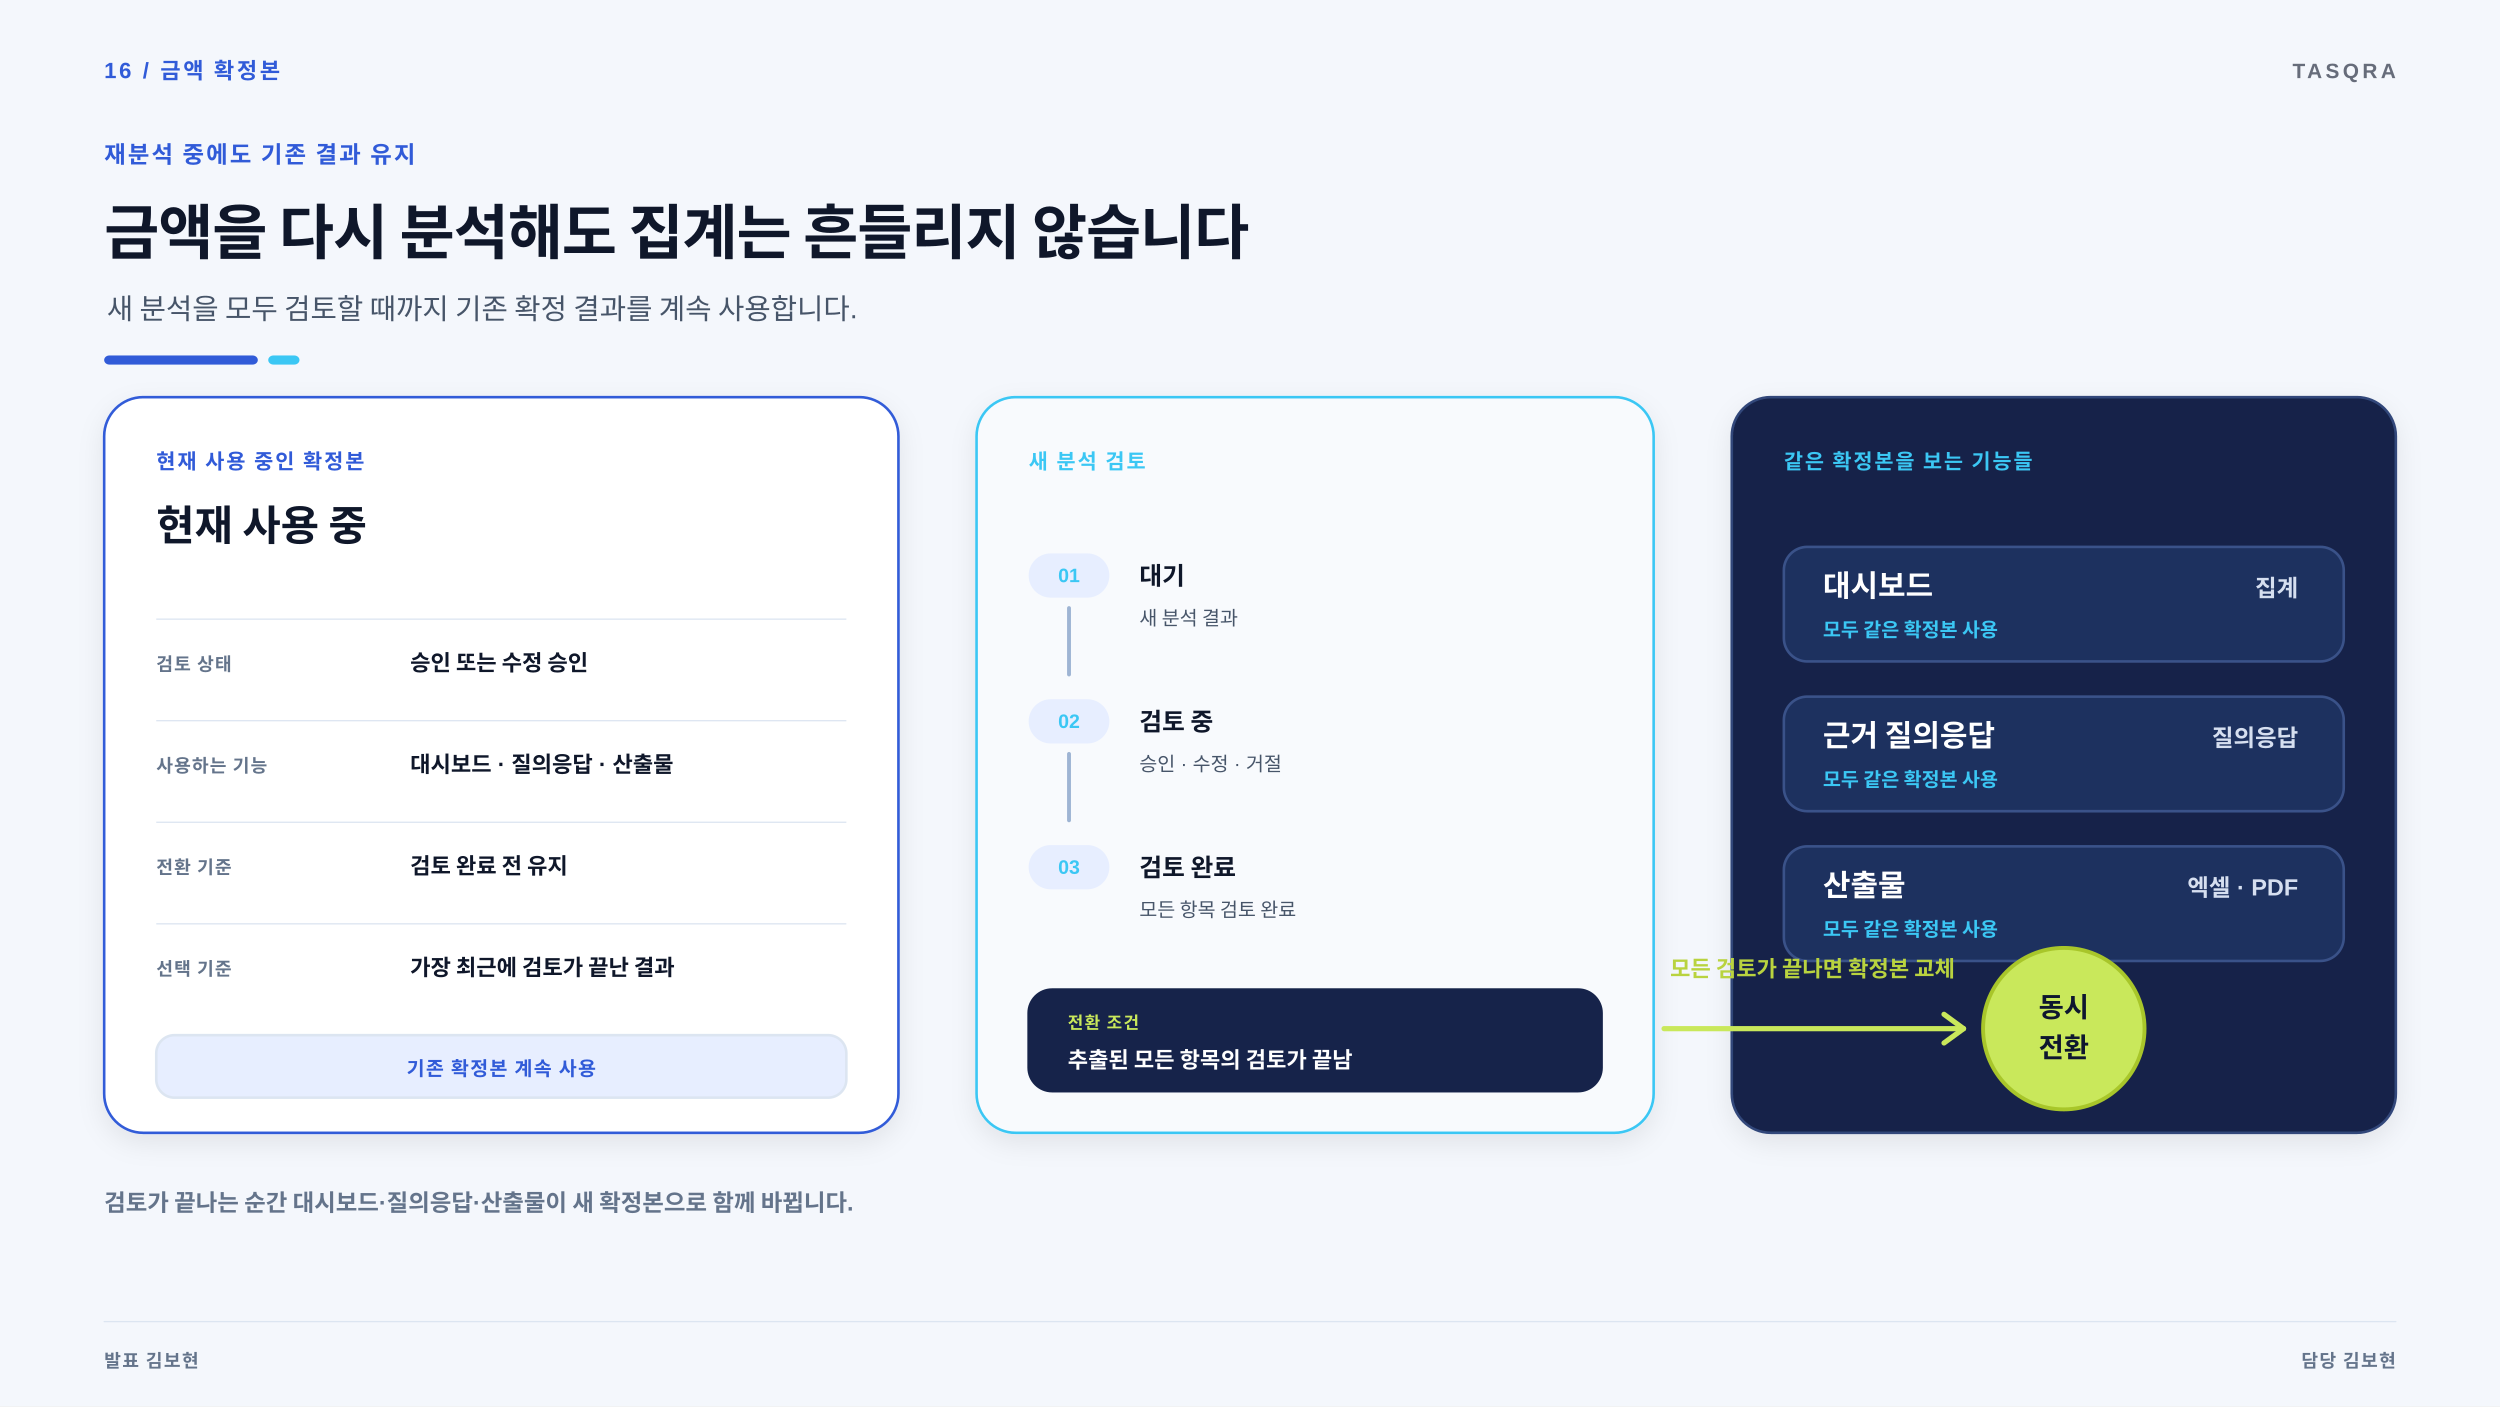
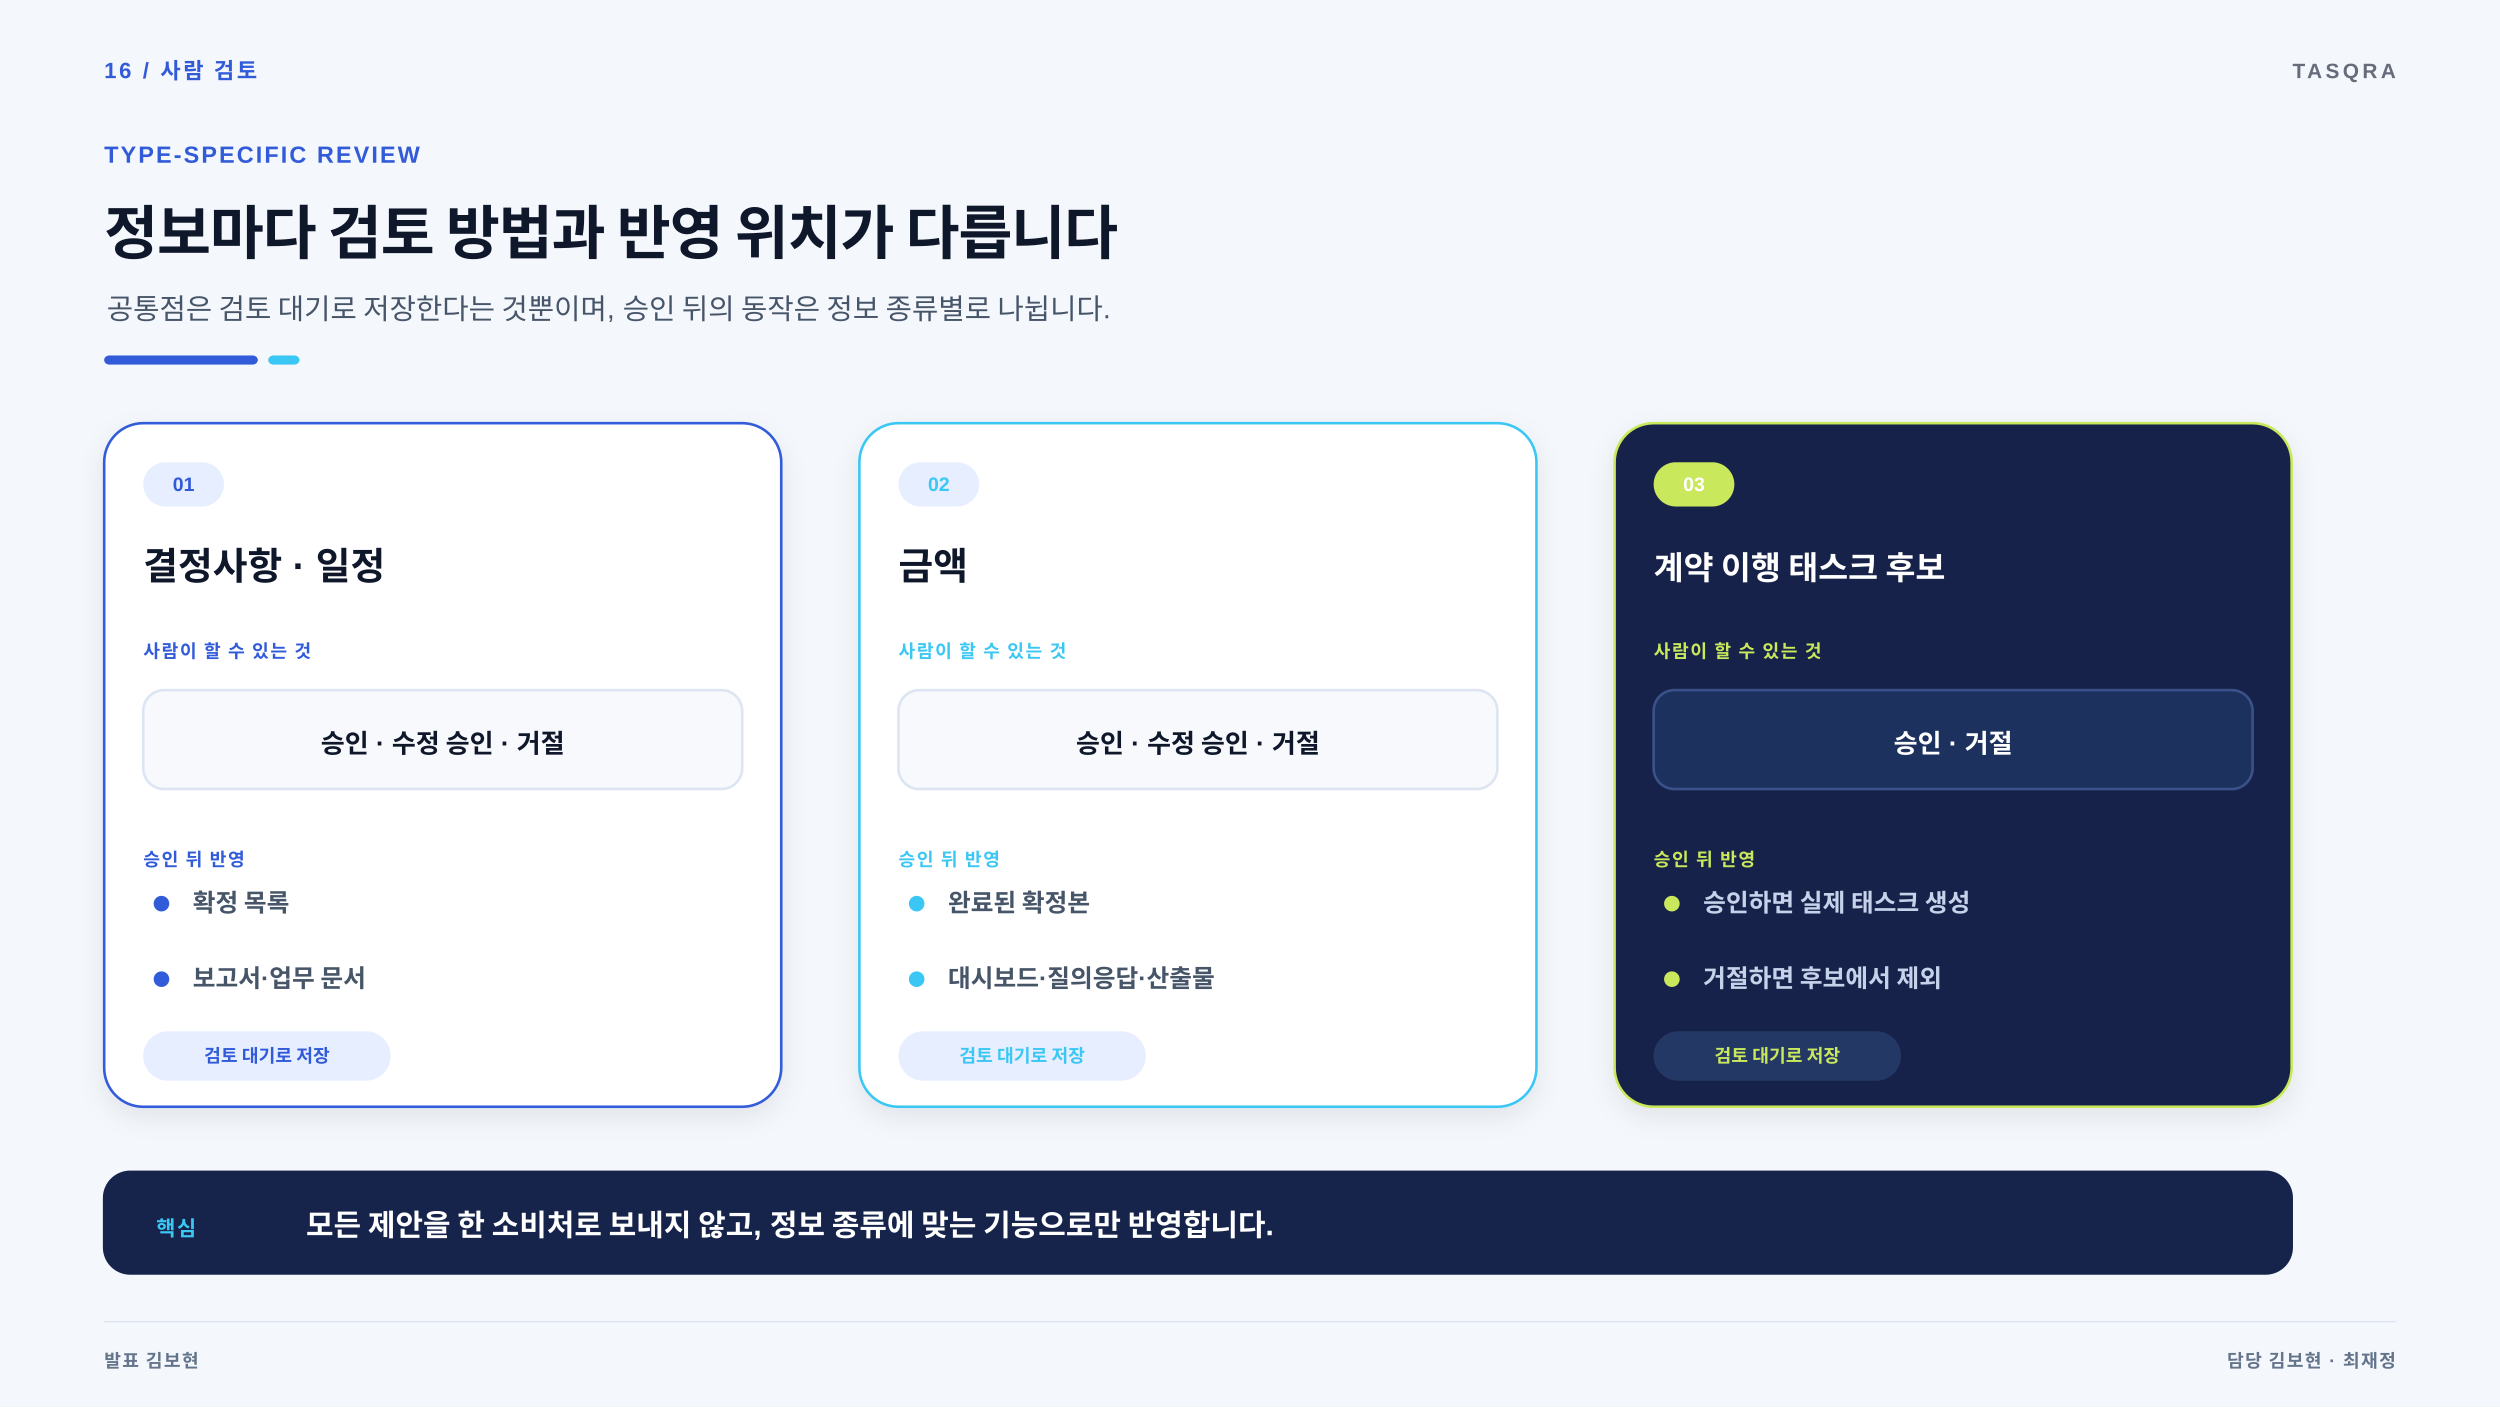
<svg xmlns="http://www.w3.org/2000/svg" width="1920" height="1080" viewBox="0 0 1920 1080">
  <defs>
    <style>@font-face{font-family:NotoKR;src:url("../../포트폴리오/NotoSansKR.ttf") format("truetype");} text{font-family:NotoKR,Arial,sans-serif;}</style>
    <filter id="shadow" x="-20%" y="-20%" width="140%" height="140%">
      <feDropShadow dx="0" dy="12" stdDeviation="16" flood-color="#0E162F" flood-opacity="0.11" />
    </filter>
    <filter id="softShadow" x="-20%" y="-20%" width="140%" height="140%">
      <feDropShadow dx="0" dy="7" stdDeviation="10" flood-color="#0E162F" flood-opacity="0.08" />
    </filter>
  </defs>
  <rect x="0" y="0" width="1920" height="1080" rx="0" fill="#F4F7FC" stroke="none" stroke-width="0" opacity="1" />
-   <text x="80" y="60" font-family="NotoKR, Arial, sans-serif" font-size="17" font-weight="800" font-style="normal" fill="#315BD8" text-anchor="start" letter-spacing="2" opacity="1">16  /  금액 확정본</text>
+   <text x="80" y="60" font-family="NotoKR, Arial, sans-serif" font-size="17" font-weight="800" font-style="normal" fill="#315BD8" text-anchor="start" letter-spacing="2" opacity="1">16  /  사람 검토</text>
  <text x="1840" y="60" font-family="NotoKR, Arial, sans-serif" font-size="16" font-weight="800" font-style="normal" fill="#0F172A" text-anchor="end" letter-spacing="2.6" opacity="0.62">TASQRA</text>
  <line x1="80" y1="1015" x2="1840" y2="1015" stroke="#DCE5F1" stroke-width="1" stroke-linecap="round" opacity="1" />
  <text x="80" y="1050" font-family="NotoKR, Arial, sans-serif" font-size="14" font-weight="700" font-style="normal" fill="#64748B" text-anchor="start" letter-spacing="1" opacity="1">발표  김보현</text>
-   <text x="1840" y="1050" font-family="NotoKR, Arial, sans-serif" font-size="14" font-weight="700" font-style="normal" fill="#64748B" text-anchor="end" letter-spacing="1" opacity="1">담당  김보현</text>
-   <text x="80" y="125" font-family="NotoKR, Arial, sans-serif" font-size="18" font-weight="800" font-style="normal" fill="#315BD8" text-anchor="start" letter-spacing="1.6" opacity="1">재분석 중에도 기존 결과 유지</text>
-   <text x="80" y="195" font-family="NotoKR, Arial, sans-serif" font-size="46" font-weight="800" font-style="normal" fill="#0F172A" text-anchor="start" letter-spacing="-0.8" opacity="1">금액을 다시 분석해도 집계는 흔들리지 않습니다</text>
-   <text x="82" y="245" font-family="NotoKR, Arial, sans-serif" font-size="22" font-weight="500" font-style="normal" fill="#475569" text-anchor="start" letter-spacing="0" opacity="1">새 분석을 모두 검토할 때까지 기존 확정 결과를 계속 사용합니다.</text>
+   <text x="1840" y="1050" font-family="NotoKR, Arial, sans-serif" font-size="14" font-weight="700" font-style="normal" fill="#64748B" text-anchor="end" letter-spacing="1" opacity="1">담당  김보현 · 최재정</text>
+   <text x="80" y="125" font-family="NotoKR, Arial, sans-serif" font-size="18" font-weight="800" font-style="normal" fill="#315BD8" text-anchor="start" letter-spacing="1.6" opacity="1">TYPE-SPECIFIC REVIEW</text>
+   <text x="80" y="195" font-family="NotoKR, Arial, sans-serif" font-size="45" font-weight="800" font-style="normal" fill="#0F172A" text-anchor="start" letter-spacing="-0.8" opacity="1">정보마다 검토 방법과 반영 위치가 다릅니다</text>
+   <text x="82" y="245" font-family="NotoKR, Arial, sans-serif" font-size="22" font-weight="500" font-style="normal" fill="#475569" text-anchor="start" letter-spacing="0" opacity="1">공통점은 검토 대기로 저장한다는 것뿐이며, 승인 뒤의 동작은 정보 종류별로 나뉩니다.</text>
  <rect x="80" y="273" width="118" height="7" rx="4" fill="#315BD8" stroke="none" stroke-width="0" opacity="1" />
  <rect x="206" y="273" width="24" height="7" rx="4" fill="#3BC7F4" stroke="none" stroke-width="0" opacity="1" />
-   <rect x="80" y="305" width="610" height="565" rx="30" fill="#FFFFFF" stroke="#315BD8" stroke-width="2" opacity="1" filter="url(#softShadow)" />
-   <text x="120" y="360" font-family="NotoKR, Arial, sans-serif" font-size="16" font-weight="800" font-style="normal" fill="#315BD8" text-anchor="start" letter-spacing="1.5" opacity="1">현재 사용 중인 확정본</text>
-   <text x="120" y="415" font-family="NotoKR, Arial, sans-serif" font-size="32" font-weight="800" font-style="normal" fill="#0F172A" text-anchor="start" letter-spacing="0" opacity="1">현재 사용 중</text>
-   <rect x="120" y="475" width="530" height="1" rx="0" fill="#DCE5F1" stroke="none" stroke-width="0" opacity="1" />
-   <text x="120" y="515" font-family="NotoKR, Arial, sans-serif" font-size="14" font-weight="800" font-style="normal" fill="#64748B" text-anchor="start" letter-spacing="0.8" opacity="1">검토 상태</text>
-   <text x="315" y="515" font-family="NotoKR, Arial, sans-serif" font-size="17" font-weight="700" font-style="normal" fill="#0F172A" text-anchor="start" letter-spacing="0" opacity="1">승인 또는 수정 승인</text>
-   <rect x="120" y="553" width="530" height="1" rx="0" fill="#DCE5F1" stroke="none" stroke-width="0" opacity="1" />
-   <text x="120" y="593" font-family="NotoKR, Arial, sans-serif" font-size="14" font-weight="800" font-style="normal" fill="#64748B" text-anchor="start" letter-spacing="0.8" opacity="1">사용하는 기능</text>
-   <text x="315" y="593" font-family="NotoKR, Arial, sans-serif" font-size="17" font-weight="700" font-style="normal" fill="#0F172A" text-anchor="start" letter-spacing="0" opacity="1">대시보드 · 질의응답 · 산출물</text>
-   <rect x="120" y="631" width="530" height="1" rx="0" fill="#DCE5F1" stroke="none" stroke-width="0" opacity="1" />
-   <text x="120" y="671" font-family="NotoKR, Arial, sans-serif" font-size="14" font-weight="800" font-style="normal" fill="#64748B" text-anchor="start" letter-spacing="0.8" opacity="1">전환 기준</text>
-   <text x="315" y="671" font-family="NotoKR, Arial, sans-serif" font-size="17" font-weight="700" font-style="normal" fill="#0F172A" text-anchor="start" letter-spacing="0" opacity="1">검토 완료 전 유지</text>
-   <rect x="120" y="709" width="530" height="1" rx="0" fill="#DCE5F1" stroke="none" stroke-width="0" opacity="1" />
-   <text x="120" y="749" font-family="NotoKR, Arial, sans-serif" font-size="14" font-weight="800" font-style="normal" fill="#64748B" text-anchor="start" letter-spacing="0.8" opacity="1">선택 기준</text>
-   <text x="315" y="749" font-family="NotoKR, Arial, sans-serif" font-size="17" font-weight="700" font-style="normal" fill="#0F172A" text-anchor="start" letter-spacing="0" opacity="1">가장 최근에 검토가 끝난 결과</text>
-   <rect x="120" y="795" width="530" height="48" rx="14" fill="#E7EEFF" stroke="#DCE5F1" stroke-width="2" opacity="1" />
-   <text x="385" y="826" font-family="NotoKR, Arial, sans-serif" font-size="15" font-weight="800" font-style="normal" fill="#315BD8" text-anchor="middle" letter-spacing="1.0" opacity="1">기존 확정본 계속 사용</text>
-   <rect x="750" y="305" width="520" height="565" rx="30" fill="#F8FAFD" stroke="#3BC7F4" stroke-width="2" opacity="1" filter="url(#softShadow)" />
-   <text x="790" y="360" font-family="NotoKR, Arial, sans-serif" font-size="16" font-weight="800" font-style="normal" fill="#3BC7F4" text-anchor="start" letter-spacing="1.5" opacity="1">새 분석 검토</text>
-   <rect x="790" y="425" width="62" height="34" rx="17.0" fill="#E7EEFF" stroke="none" stroke-width="0" opacity="1" />
-   <text x="821.0" y="447.1" font-family="NotoKR, Arial, sans-serif" font-size="15" font-weight="700" font-style="normal" fill="#3BC7F4" text-anchor="middle" letter-spacing="0" opacity="1">01</text>
-   <text x="875" y="449" font-family="NotoKR, Arial, sans-serif" font-size="19" font-weight="800" font-style="normal" fill="#0F172A" text-anchor="start" letter-spacing="0" opacity="1">대기</text>
-   <text x="875" y="480" font-family="NotoKR, Arial, sans-serif" font-size="15" font-weight="500" font-style="normal" fill="#475569" text-anchor="start" letter-spacing="0" opacity="1">새 분석 결과</text>
-   <line x1="821" y1="467" x2="821" y2="518" stroke="#9EB4D3" stroke-width="3" stroke-linecap="round" opacity="1" />
-   <rect x="790" y="537" width="62" height="34" rx="17.0" fill="#E7EEFF" stroke="none" stroke-width="0" opacity="1" />
-   <text x="821.0" y="559.1" font-family="NotoKR, Arial, sans-serif" font-size="15" font-weight="700" font-style="normal" fill="#3BC7F4" text-anchor="middle" letter-spacing="0" opacity="1">02</text>
-   <text x="875" y="561" font-family="NotoKR, Arial, sans-serif" font-size="19" font-weight="800" font-style="normal" fill="#0F172A" text-anchor="start" letter-spacing="0" opacity="1">검토 중</text>
-   <text x="875" y="592" font-family="NotoKR, Arial, sans-serif" font-size="15" font-weight="500" font-style="normal" fill="#475569" text-anchor="start" letter-spacing="0" opacity="1">승인 · 수정 · 거절</text>
-   <line x1="821" y1="579" x2="821" y2="630" stroke="#9EB4D3" stroke-width="3" stroke-linecap="round" opacity="1" />
-   <rect x="790" y="649" width="62" height="34" rx="17.0" fill="#E7EEFF" stroke="none" stroke-width="0" opacity="1" />
-   <text x="821.0" y="671.1" font-family="NotoKR, Arial, sans-serif" font-size="15" font-weight="700" font-style="normal" fill="#3BC7F4" text-anchor="middle" letter-spacing="0" opacity="1">03</text>
-   <text x="875" y="673" font-family="NotoKR, Arial, sans-serif" font-size="19" font-weight="800" font-style="normal" fill="#0F172A" text-anchor="start" letter-spacing="0" opacity="1">검토 완료</text>
-   <text x="875" y="704" font-family="NotoKR, Arial, sans-serif" font-size="15" font-weight="500" font-style="normal" fill="#475569" text-anchor="start" letter-spacing="0" opacity="1">모든 항목 검토 완료</text>
-   <rect x="790" y="760" width="440" height="78" rx="18" fill="#16234A" stroke="#16234A" stroke-width="2" opacity="1" />
-   <text x="820" y="790" font-family="NotoKR, Arial, sans-serif" font-size="13" font-weight="800" font-style="normal" fill="#C9E85B" text-anchor="start" letter-spacing="1.0" opacity="1">전환 조건</text>
-   <text x="820" y="820" font-family="NotoKR, Arial, sans-serif" font-size="17" font-weight="700" font-style="normal" fill="#FFFFFF" text-anchor="start" letter-spacing="0" opacity="1">추출된 모든 항목의 검토가 끝남</text>
-   <rect x="1330" y="305" width="510" height="565" rx="30" fill="#16234A" stroke="#31477A" stroke-width="2" opacity="1" filter="url(#softShadow)" />
-   <text x="1370" y="360" font-family="NotoKR, Arial, sans-serif" font-size="16" font-weight="800" font-style="normal" fill="#3BC7F4" text-anchor="start" letter-spacing="1.4" opacity="1">같은 확정본을 보는 기능들</text>
-   <rect x="1370" y="420" width="430" height="88" rx="18" fill="#1D315F" stroke="#3A5289" stroke-width="2" opacity="1" />
-   <text x="1400" y="458" font-family="NotoKR, Arial, sans-serif" font-size="23" font-weight="800" font-style="normal" fill="#FFFFFF" text-anchor="start" letter-spacing="0" opacity="1">대시보드</text>
-   <text x="1765" y="458" font-family="NotoKR, Arial, sans-serif" font-size="18" font-weight="700" font-style="normal" fill="#D6DFF0" text-anchor="end" letter-spacing="0" opacity="1">집계</text>
-   <text x="1400" y="489" font-family="NotoKR, Arial, sans-serif" font-size="15" font-weight="700" font-style="normal" fill="#3BC7F4" text-anchor="start" letter-spacing="0" opacity="1">모두 같은 확정본 사용</text>
-   <rect x="1370" y="535" width="430" height="88" rx="18" fill="#1D315F" stroke="#3A5289" stroke-width="2" opacity="1" />
-   <text x="1400" y="573" font-family="NotoKR, Arial, sans-serif" font-size="23" font-weight="800" font-style="normal" fill="#FFFFFF" text-anchor="start" letter-spacing="0" opacity="1">근거 질의응답</text>
-   <text x="1765" y="573" font-family="NotoKR, Arial, sans-serif" font-size="18" font-weight="700" font-style="normal" fill="#D6DFF0" text-anchor="end" letter-spacing="0" opacity="1">질의응답</text>
-   <text x="1400" y="604" font-family="NotoKR, Arial, sans-serif" font-size="15" font-weight="700" font-style="normal" fill="#3BC7F4" text-anchor="start" letter-spacing="0" opacity="1">모두 같은 확정본 사용</text>
-   <rect x="1370" y="650" width="430" height="88" rx="18" fill="#1D315F" stroke="#3A5289" stroke-width="2" opacity="1" />
-   <text x="1400" y="688" font-family="NotoKR, Arial, sans-serif" font-size="23" font-weight="800" font-style="normal" fill="#FFFFFF" text-anchor="start" letter-spacing="0" opacity="1">산출물</text>
-   <text x="1765" y="688" font-family="NotoKR, Arial, sans-serif" font-size="18" font-weight="700" font-style="normal" fill="#D6DFF0" text-anchor="end" letter-spacing="0" opacity="1">엑셀 · PDF</text>
-   <text x="1400" y="719" font-family="NotoKR, Arial, sans-serif" font-size="15" font-weight="700" font-style="normal" fill="#3BC7F4" text-anchor="start" letter-spacing="0" opacity="1">모두 같은 확정본 사용</text>
-   <circle cx="1585" cy="790" r="62" fill="#C9E85B" stroke="#A8C62A" stroke-width="3" opacity="1" />
-   <text x="1585" y="781" font-family="NotoKR, Arial, sans-serif" font-size="21" font-weight="800" font-style="normal" fill="#0E162F" text-anchor="middle" letter-spacing="0" opacity="1">동시</text>
-   <text x="1585" y="812" font-family="NotoKR, Arial, sans-serif" font-size="21" font-weight="800" font-style="normal" fill="#0E162F" text-anchor="middle" letter-spacing="0" opacity="1">전환</text>
-   <line x1="1278" y1="790" x2="1508" y2="790" stroke="#C9E85B" stroke-width="4" stroke-linecap="round" opacity="1" />
-   <path d="M 1493 779 L 1508 790 L 1493 801" fill="none" stroke="#C9E85B" stroke-width="4" stroke-linecap="round" stroke-linejoin="round" />
-   <text x="1392" y="750" font-family="NotoKR, Arial, sans-serif" font-size="17" font-weight="800" font-style="normal" fill="#B9D33F" text-anchor="middle" letter-spacing="0" opacity="1">모든 검토가 끝나면 확정본 교체</text>
-   <text x="80" y="930" font-family="NotoKR, Arial, sans-serif" font-size="18" font-weight="700" font-style="normal" fill="#64748B" text-anchor="start" letter-spacing="0" opacity="1">검토가 끝나는 순간 대시보드·질의응답·산출물이 새 확정본으로 함께 바뀝니다.</text>
+   <rect x="80" y="325" width="520" height="525" rx="30" fill="#FFFFFF" stroke="#315BD8" stroke-width="2" opacity="1" filter="url(#softShadow)" />
+   <rect x="110" y="355" width="62" height="34" rx="17.0" fill="#E7EEFF" stroke="none" stroke-width="0" opacity="1" />
+   <text x="141.0" y="377.1" font-family="NotoKR, Arial, sans-serif" font-size="15" font-weight="700" font-style="normal" fill="#315BD8" text-anchor="middle" letter-spacing="0" opacity="1">01</text>
+   <text x="110" y="445" font-family="NotoKR, Arial, sans-serif" font-size="29" font-weight="800" font-style="normal" fill="#0F172A" text-anchor="start" letter-spacing="0" opacity="1">결정사항 · 일정</text>
+   <text x="110" y="505" font-family="NotoKR, Arial, sans-serif" font-size="14" font-weight="800" font-style="normal" fill="#315BD8" text-anchor="start" letter-spacing="1.2" opacity="1">사람이 할 수 있는 것</text>
+   <rect x="110" y="530" width="460" height="76" rx="16" fill="#F7F9FD" stroke="#DCE5F1" stroke-width="2" opacity="1" />
+   <text x="340" y="578" font-family="NotoKR, Arial, sans-serif" font-size="20" font-weight="800" font-style="normal" fill="#0F172A" text-anchor="middle" letter-spacing="0" opacity="1">승인 · 수정 승인 · 거절</text>
+   <text x="110" y="665" font-family="NotoKR, Arial, sans-serif" font-size="14" font-weight="800" font-style="normal" fill="#315BD8" text-anchor="start" letter-spacing="1.2" opacity="1">승인 뒤 반영</text>
+   <circle cx="124" cy="694" r="6" fill="#315BD8" stroke="none" stroke-width="0" opacity="1" />
+   <text x="148" y="700" font-family="NotoKR, Arial, sans-serif" font-size="19" font-weight="700" font-style="normal" fill="#475569" text-anchor="start" letter-spacing="0" opacity="1">확정 목록</text>
+   <circle cx="124" cy="752" r="6" fill="#315BD8" stroke="none" stroke-width="0" opacity="1" />
+   <text x="148" y="758" font-family="NotoKR, Arial, sans-serif" font-size="19" font-weight="700" font-style="normal" fill="#475569" text-anchor="start" letter-spacing="0" opacity="1">보고서·업무 문서</text>
+   <rect x="110" y="792" width="190" height="38" rx="19.0" fill="#E7EEFF" stroke="none" stroke-width="0" opacity="1" />
+   <text x="205.0" y="815.76" font-family="NotoKR, Arial, sans-serif" font-size="14" font-weight="700" font-style="normal" fill="#315BD8" text-anchor="middle" letter-spacing="0" opacity="1">검토 대기로 저장</text>
+   <rect x="660" y="325" width="520" height="525" rx="30" fill="#FFFFFF" stroke="#3BC7F4" stroke-width="2" opacity="1" filter="url(#softShadow)" />
+   <rect x="690" y="355" width="62" height="34" rx="17.0" fill="#E7EEFF" stroke="none" stroke-width="0" opacity="1" />
+   <text x="721.0" y="377.1" font-family="NotoKR, Arial, sans-serif" font-size="15" font-weight="700" font-style="normal" fill="#3BC7F4" text-anchor="middle" letter-spacing="0" opacity="1">02</text>
+   <text x="690" y="445" font-family="NotoKR, Arial, sans-serif" font-size="29" font-weight="800" font-style="normal" fill="#0F172A" text-anchor="start" letter-spacing="0" opacity="1">금액</text>
+   <text x="690" y="505" font-family="NotoKR, Arial, sans-serif" font-size="14" font-weight="800" font-style="normal" fill="#3BC7F4" text-anchor="start" letter-spacing="1.2" opacity="1">사람이 할 수 있는 것</text>
+   <rect x="690" y="530" width="460" height="76" rx="16" fill="#F7F9FD" stroke="#DCE5F1" stroke-width="2" opacity="1" />
+   <text x="920" y="578" font-family="NotoKR, Arial, sans-serif" font-size="20" font-weight="800" font-style="normal" fill="#0F172A" text-anchor="middle" letter-spacing="0" opacity="1">승인 · 수정 승인 · 거절</text>
+   <text x="690" y="665" font-family="NotoKR, Arial, sans-serif" font-size="14" font-weight="800" font-style="normal" fill="#3BC7F4" text-anchor="start" letter-spacing="1.2" opacity="1">승인 뒤 반영</text>
+   <circle cx="704" cy="694" r="6" fill="#3BC7F4" stroke="none" stroke-width="0" opacity="1" />
+   <text x="728" y="700" font-family="NotoKR, Arial, sans-serif" font-size="19" font-weight="700" font-style="normal" fill="#475569" text-anchor="start" letter-spacing="0" opacity="1">완료된 확정본</text>
+   <circle cx="704" cy="752" r="6" fill="#3BC7F4" stroke="none" stroke-width="0" opacity="1" />
+   <text x="728" y="758" font-family="NotoKR, Arial, sans-serif" font-size="19" font-weight="700" font-style="normal" fill="#475569" text-anchor="start" letter-spacing="0" opacity="1">대시보드·질의응답·산출물</text>
+   <rect x="690" y="792" width="190" height="38" rx="19.0" fill="#E7EEFF" stroke="none" stroke-width="0" opacity="1" />
+   <text x="785.0" y="815.76" font-family="NotoKR, Arial, sans-serif" font-size="14" font-weight="700" font-style="normal" fill="#3BC7F4" text-anchor="middle" letter-spacing="0" opacity="1">검토 대기로 저장</text>
+   <rect x="1240" y="325" width="520" height="525" rx="30" fill="#16234A" stroke="#C9E85B" stroke-width="2" opacity="1" filter="url(#softShadow)" />
+   <rect x="1270" y="355" width="62" height="34" rx="17.0" fill="#C9E85B" stroke="none" stroke-width="0" opacity="1" />
+   <text x="1301.0" y="377.1" font-family="NotoKR, Arial, sans-serif" font-size="15" font-weight="700" font-style="normal" fill="#FFFFFF" text-anchor="middle" letter-spacing="0" opacity="1">03</text>
+   <text x="1270" y="445" font-family="NotoKR, Arial, sans-serif" font-size="25" font-weight="800" font-style="normal" fill="#FFFFFF" text-anchor="start" letter-spacing="0" opacity="1">계약 이행 태스크 후보</text>
+   <text x="1270" y="505" font-family="NotoKR, Arial, sans-serif" font-size="14" font-weight="800" font-style="normal" fill="#C9E85B" text-anchor="start" letter-spacing="1.2" opacity="1">사람이 할 수 있는 것</text>
+   <rect x="1270" y="530" width="460" height="76" rx="16" fill="#1D315F" stroke="#3A5289" stroke-width="2" opacity="1" />
+   <text x="1500" y="578" font-family="NotoKR, Arial, sans-serif" font-size="20" font-weight="800" font-style="normal" fill="#FFFFFF" text-anchor="middle" letter-spacing="0" opacity="1">승인 · 거절</text>
+   <text x="1270" y="665" font-family="NotoKR, Arial, sans-serif" font-size="14" font-weight="800" font-style="normal" fill="#C9E85B" text-anchor="start" letter-spacing="1.2" opacity="1">승인 뒤 반영</text>
+   <circle cx="1284" cy="694" r="6" fill="#C9E85B" stroke="none" stroke-width="0" opacity="1" />
+   <text x="1308" y="700" font-family="NotoKR, Arial, sans-serif" font-size="19" font-weight="700" font-style="normal" fill="#C6D2EA" text-anchor="start" letter-spacing="0" opacity="1">승인하면 실제 태스크 생성</text>
+   <circle cx="1284" cy="752" r="6" fill="#C9E85B" stroke="none" stroke-width="0" opacity="1" />
+   <text x="1308" y="758" font-family="NotoKR, Arial, sans-serif" font-size="19" font-weight="700" font-style="normal" fill="#C6D2EA" text-anchor="start" letter-spacing="0" opacity="1">거절하면 후보에서 제외</text>
+   <rect x="1270" y="792" width="190" height="38" rx="19.0" fill="#243866" stroke="none" stroke-width="0" opacity="1" />
+   <text x="1365.0" y="815.76" font-family="NotoKR, Arial, sans-serif" font-size="14" font-weight="700" font-style="normal" fill="#C9E85B" text-anchor="middle" letter-spacing="0" opacity="1">검토 대기로 저장</text>
+   <rect x="80" y="900" width="1680" height="78" rx="20" fill="#16234A" stroke="#16234A" stroke-width="2" opacity="1" />
+   <text x="120" y="949" font-family="NotoKR, Arial, sans-serif" font-size="16" font-weight="800" font-style="normal" fill="#3BC7F4" text-anchor="start" letter-spacing="1.2" opacity="1">핵심</text>
+   <text x="235" y="949" font-family="NotoKR, Arial, sans-serif" font-size="23" font-weight="800" font-style="normal" fill="#FFFFFF" text-anchor="start" letter-spacing="0" opacity="1">모든 제안을 한 소비처로 보내지 않고, 정보 종류에 맞는 기능으로만 반영합니다.</text>
</svg>
